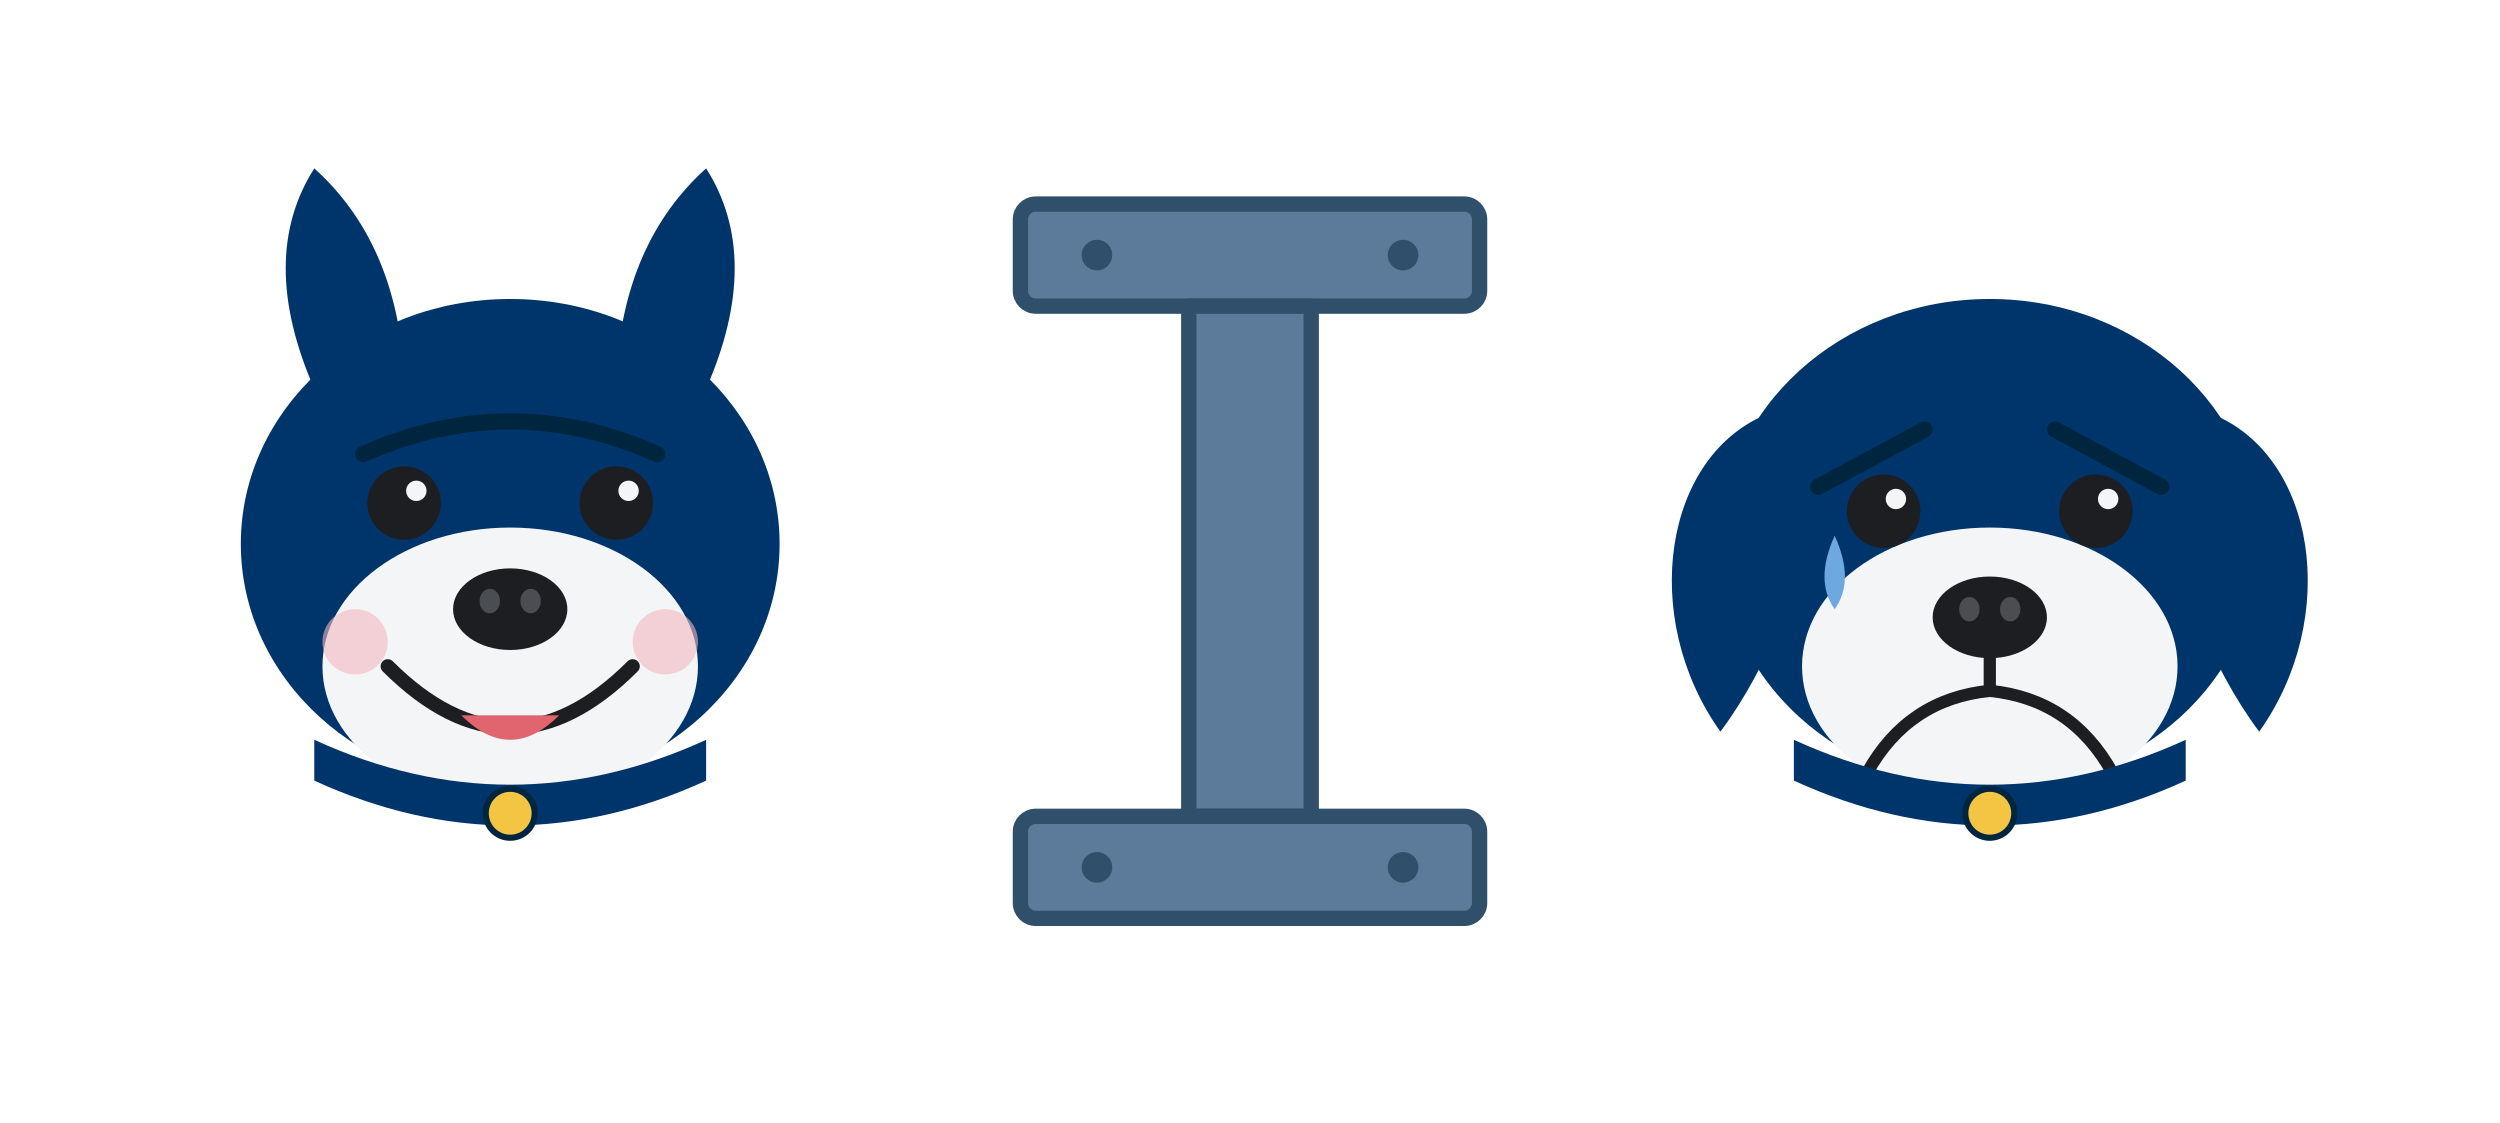
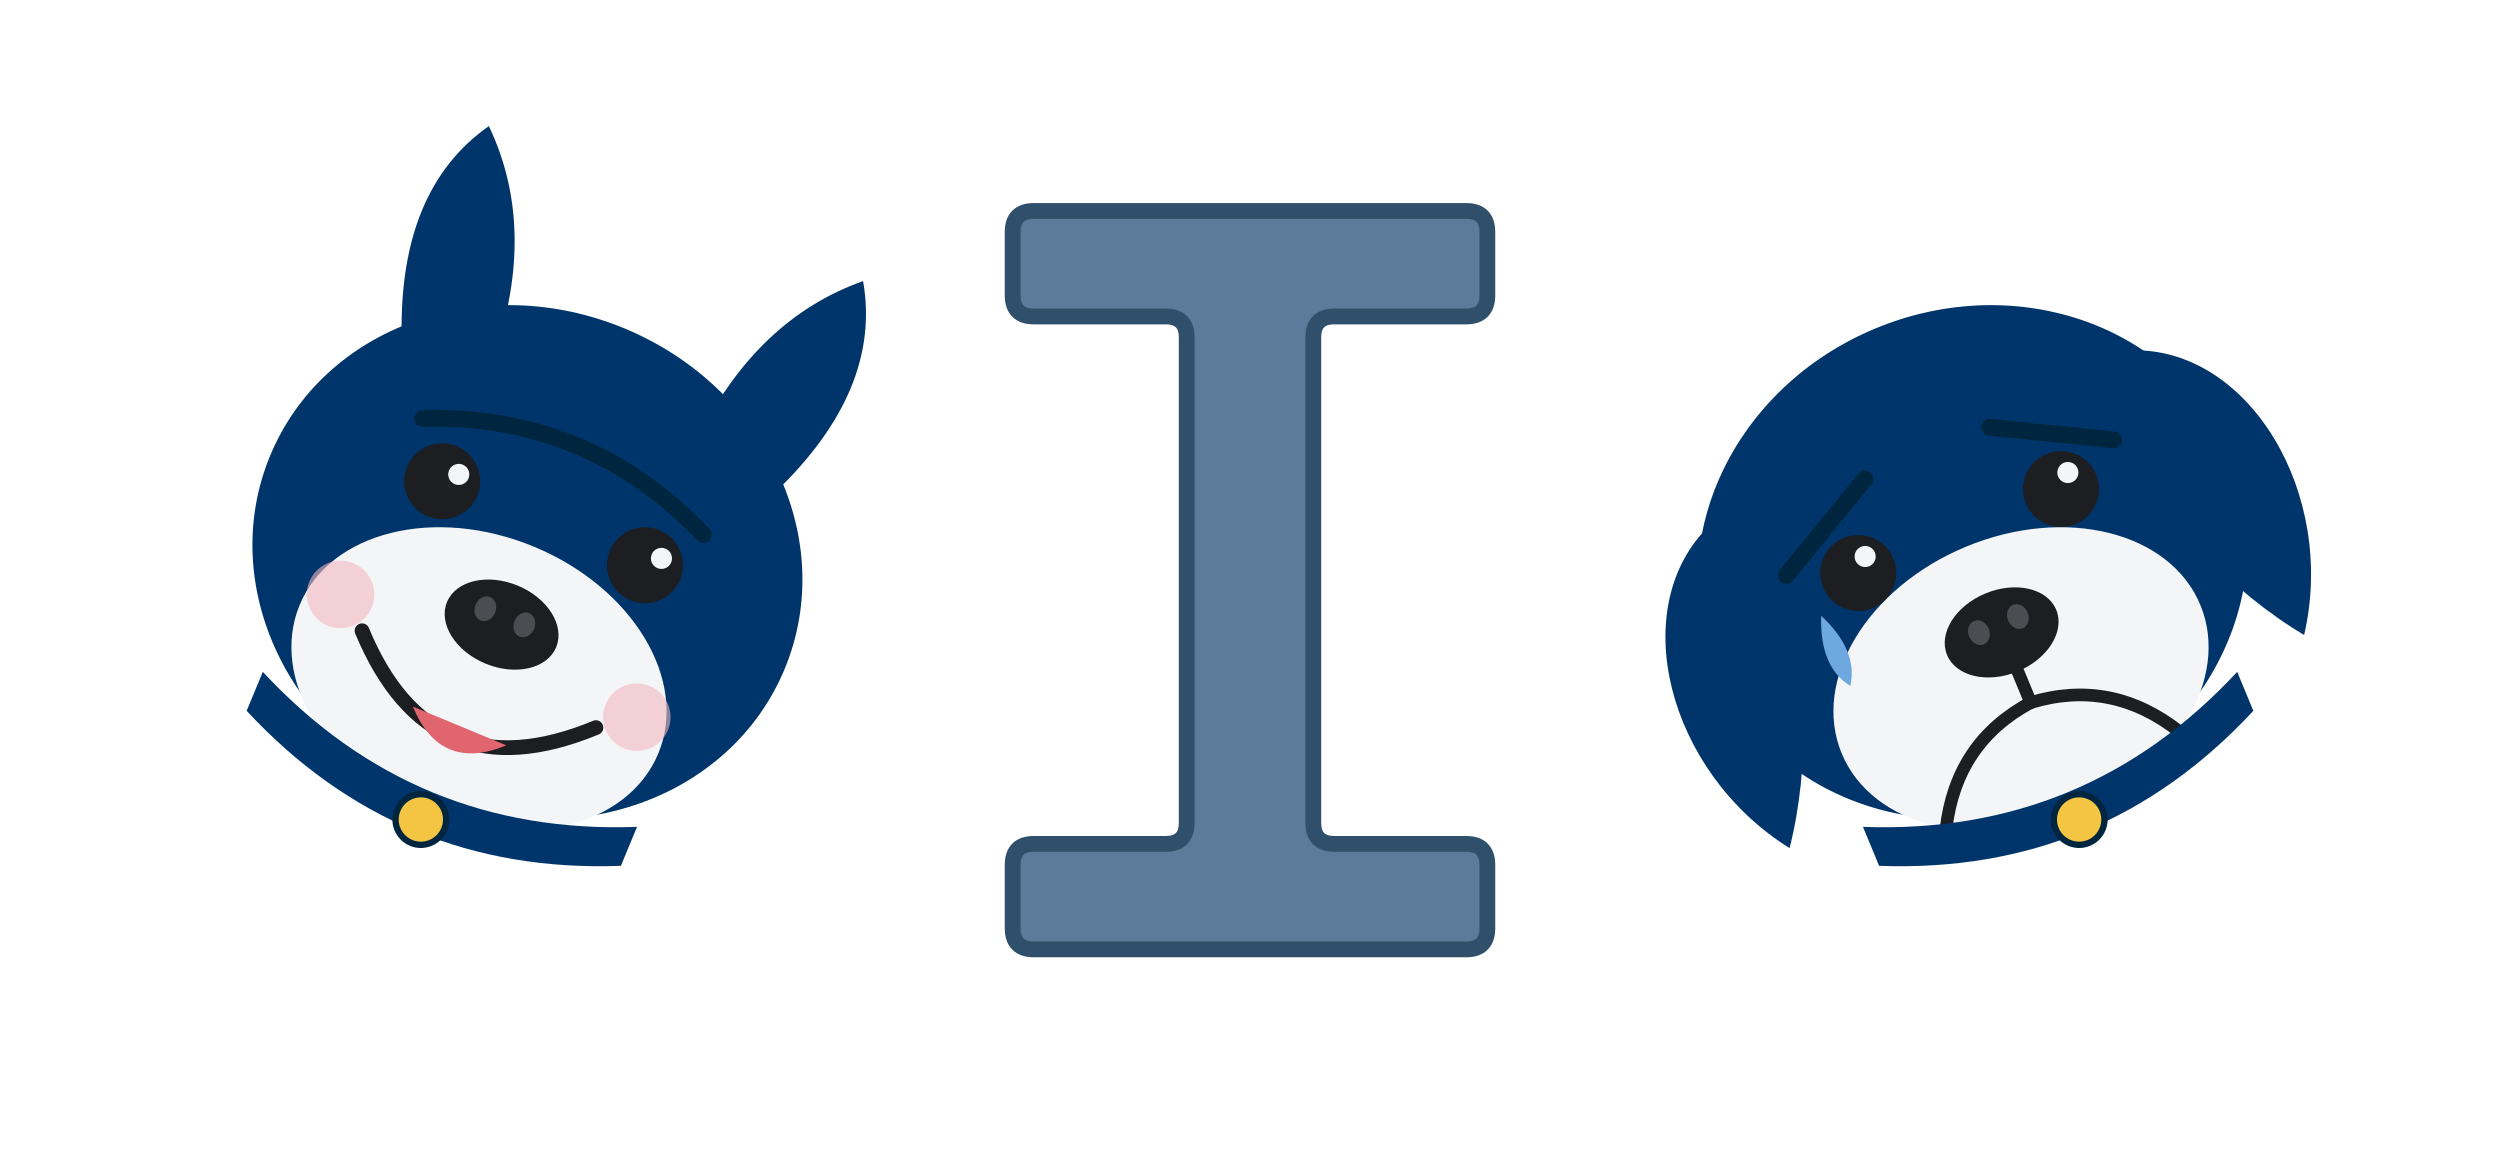
- <svg xmlns="http://www.w3.org/2000/svg" viewBox="0 0 490 220">
-   <g transform="translate(20,25) scale(0.8)">
+ <svg xmlns="http://www.w3.org/2000/svg" viewBox="0 0 474 220">
+   <g transform="translate(20,25) scale(0.8) rotate(22.5,100,102)">
    <path d="M52,64 Q38,32 52,10 Q72,28 74,60 Z" fill="#00356B" />
    <path d="M148,64 Q162,32 148,10 Q128,28 126,60 Z" fill="#00356B" />
    <ellipse cx="100" cy="102" rx="66" ry="60" fill="#00356B" />
    <ellipse cx="100" cy="132" rx="46" ry="34" fill="#f4f5f7" />
    <path d="M64,80 Q100,64 136,80" fill="none" stroke="#00253f" stroke-width="4" stroke-linecap="round" />
    <circle cx="62" cy="126" r="8" fill="#f2b8c0" opacity="0.6" />
    <circle cx="138" cy="126" r="8" fill="#f2b8c0" opacity="0.6" />
    <circle cx="74" cy="92" r="9" fill="#1c1e21" />
    <circle cx="126" cy="92" r="9" fill="#1c1e21" />
    <circle cx="77" cy="89" r="2.5" fill="#f4f5f7" />
    <circle cx="129" cy="89" r="2.5" fill="#f4f5f7" />
    <ellipse cx="100" cy="118" rx="14" ry="10" fill="#1c1e21" />
    <ellipse cx="95" cy="116" rx="2.5" ry="3" fill="#4a4d52" />
    <ellipse cx="105" cy="116" rx="2.5" ry="3" fill="#4a4d52" />
    <path d="M70,132 Q100,162 130,132" fill="none" stroke="#1c1e21" stroke-width="3.5" stroke-linecap="round" />
    <path d="M88,144 Q100,156 112,144 Z" fill="#e0656f" />
    <path d="M52,150 Q100,172 148,150 L148,160 Q100,182 52,160 Z" fill="#00356B" />
    <circle cx="100" cy="168" r="6" fill="#f4c542" stroke="#00253f" stroke-width="1.5" />
  </g>
-   <g stroke="#2f4f6b" stroke-width="3" stroke-linejoin="round">
-     <rect x="200" y="40" width="90" height="20" rx="3" fill="#5c7a99" />
-     <rect x="233" y="60" width="24" height="100" fill="#5c7a99" />
-     <rect x="200" y="160" width="90" height="20" rx="3" fill="#5c7a99" />
-   </g>
-   <circle cx="215" cy="50" r="3" fill="#2f4f6b" />
-   <circle cx="275" cy="50" r="3" fill="#2f4f6b" />
-   <circle cx="215" cy="170" r="3" fill="#2f4f6b" />
-   <circle cx="275" cy="170" r="3" fill="#2f4f6b" />
-   <g transform="translate(310,25) scale(0.8)">
+   <path d="M192,56 L192,44 Q192,40 196,40 L278,40 Q282,40 282,44 L282,56 Q282,60 278,60        L253,60 Q249,60 249,64 L249,156 Q249,160 253,160 L278,160 Q282,160 282,164        L282,176 Q282,180 278,180 L196,180 Q192,180 192,176 L192,164 Q192,160 196,160        L221,160 Q225,160 225,156 L225,64 Q225,60 221,60 L196,60 Q192,60 192,56 Z" fill="#5c7a99" stroke="#2f4f6b" stroke-width="3" stroke-linejoin="round" />
+   <g transform="translate(294,25) scale(0.8) rotate(-22.5,100,102)">
    <path d="M46,70 C20,80 14,120 34,148 C46,132 54,110 60,88 Z" fill="#00356B" />
    <path d="M154,70 C180,80 186,120 166,148 C154,132 146,110 140,88 Z" fill="#00356B" />
    <ellipse cx="100" cy="102" rx="66" ry="60" fill="#00356B" />
    <ellipse cx="100" cy="132" rx="46" ry="34" fill="#f4f5f7" />
    <path d="M58,88 L84,74" fill="none" stroke="#00253f" stroke-width="4" stroke-linecap="round" />
    <path d="M116,74 L142,88" fill="none" stroke="#00253f" stroke-width="4" stroke-linecap="round" />
    <circle cx="74" cy="94" r="9" fill="#1c1e21" />
    <circle cx="126" cy="94" r="9" fill="#1c1e21" />
    <circle cx="77" cy="91" r="2.5" fill="#f4f5f7" />
    <circle cx="129" cy="91" r="2.5" fill="#f4f5f7" />
    <path d="M62,100 q5,11 0,18 q-5,-7 0,-18 Z" fill="#6ea8e0" />
    <ellipse cx="100" cy="120" rx="14" ry="10" fill="#1c1e21" />
    <ellipse cx="95" cy="118" rx="2.5" ry="3" fill="#4a4d52" />
    <ellipse cx="105" cy="118" rx="2.5" ry="3" fill="#4a4d52" />
    <path d="M100,130 L100,138" fill="none" stroke="#1c1e21" stroke-width="3" stroke-linecap="round" />
    <path d="M100,138 Q80,140 70,158" fill="none" stroke="#1c1e21" stroke-width="3" stroke-linecap="round" />
    <path d="M100,138 Q120,140 130,158" fill="none" stroke="#1c1e21" stroke-width="3" stroke-linecap="round" />
    <path d="M52,150 Q100,172 148,150 L148,160 Q100,182 52,160 Z" fill="#00356B" />
    <circle cx="100" cy="168" r="6" fill="#f4c542" stroke="#00253f" stroke-width="1.5" />
  </g>
</svg>
